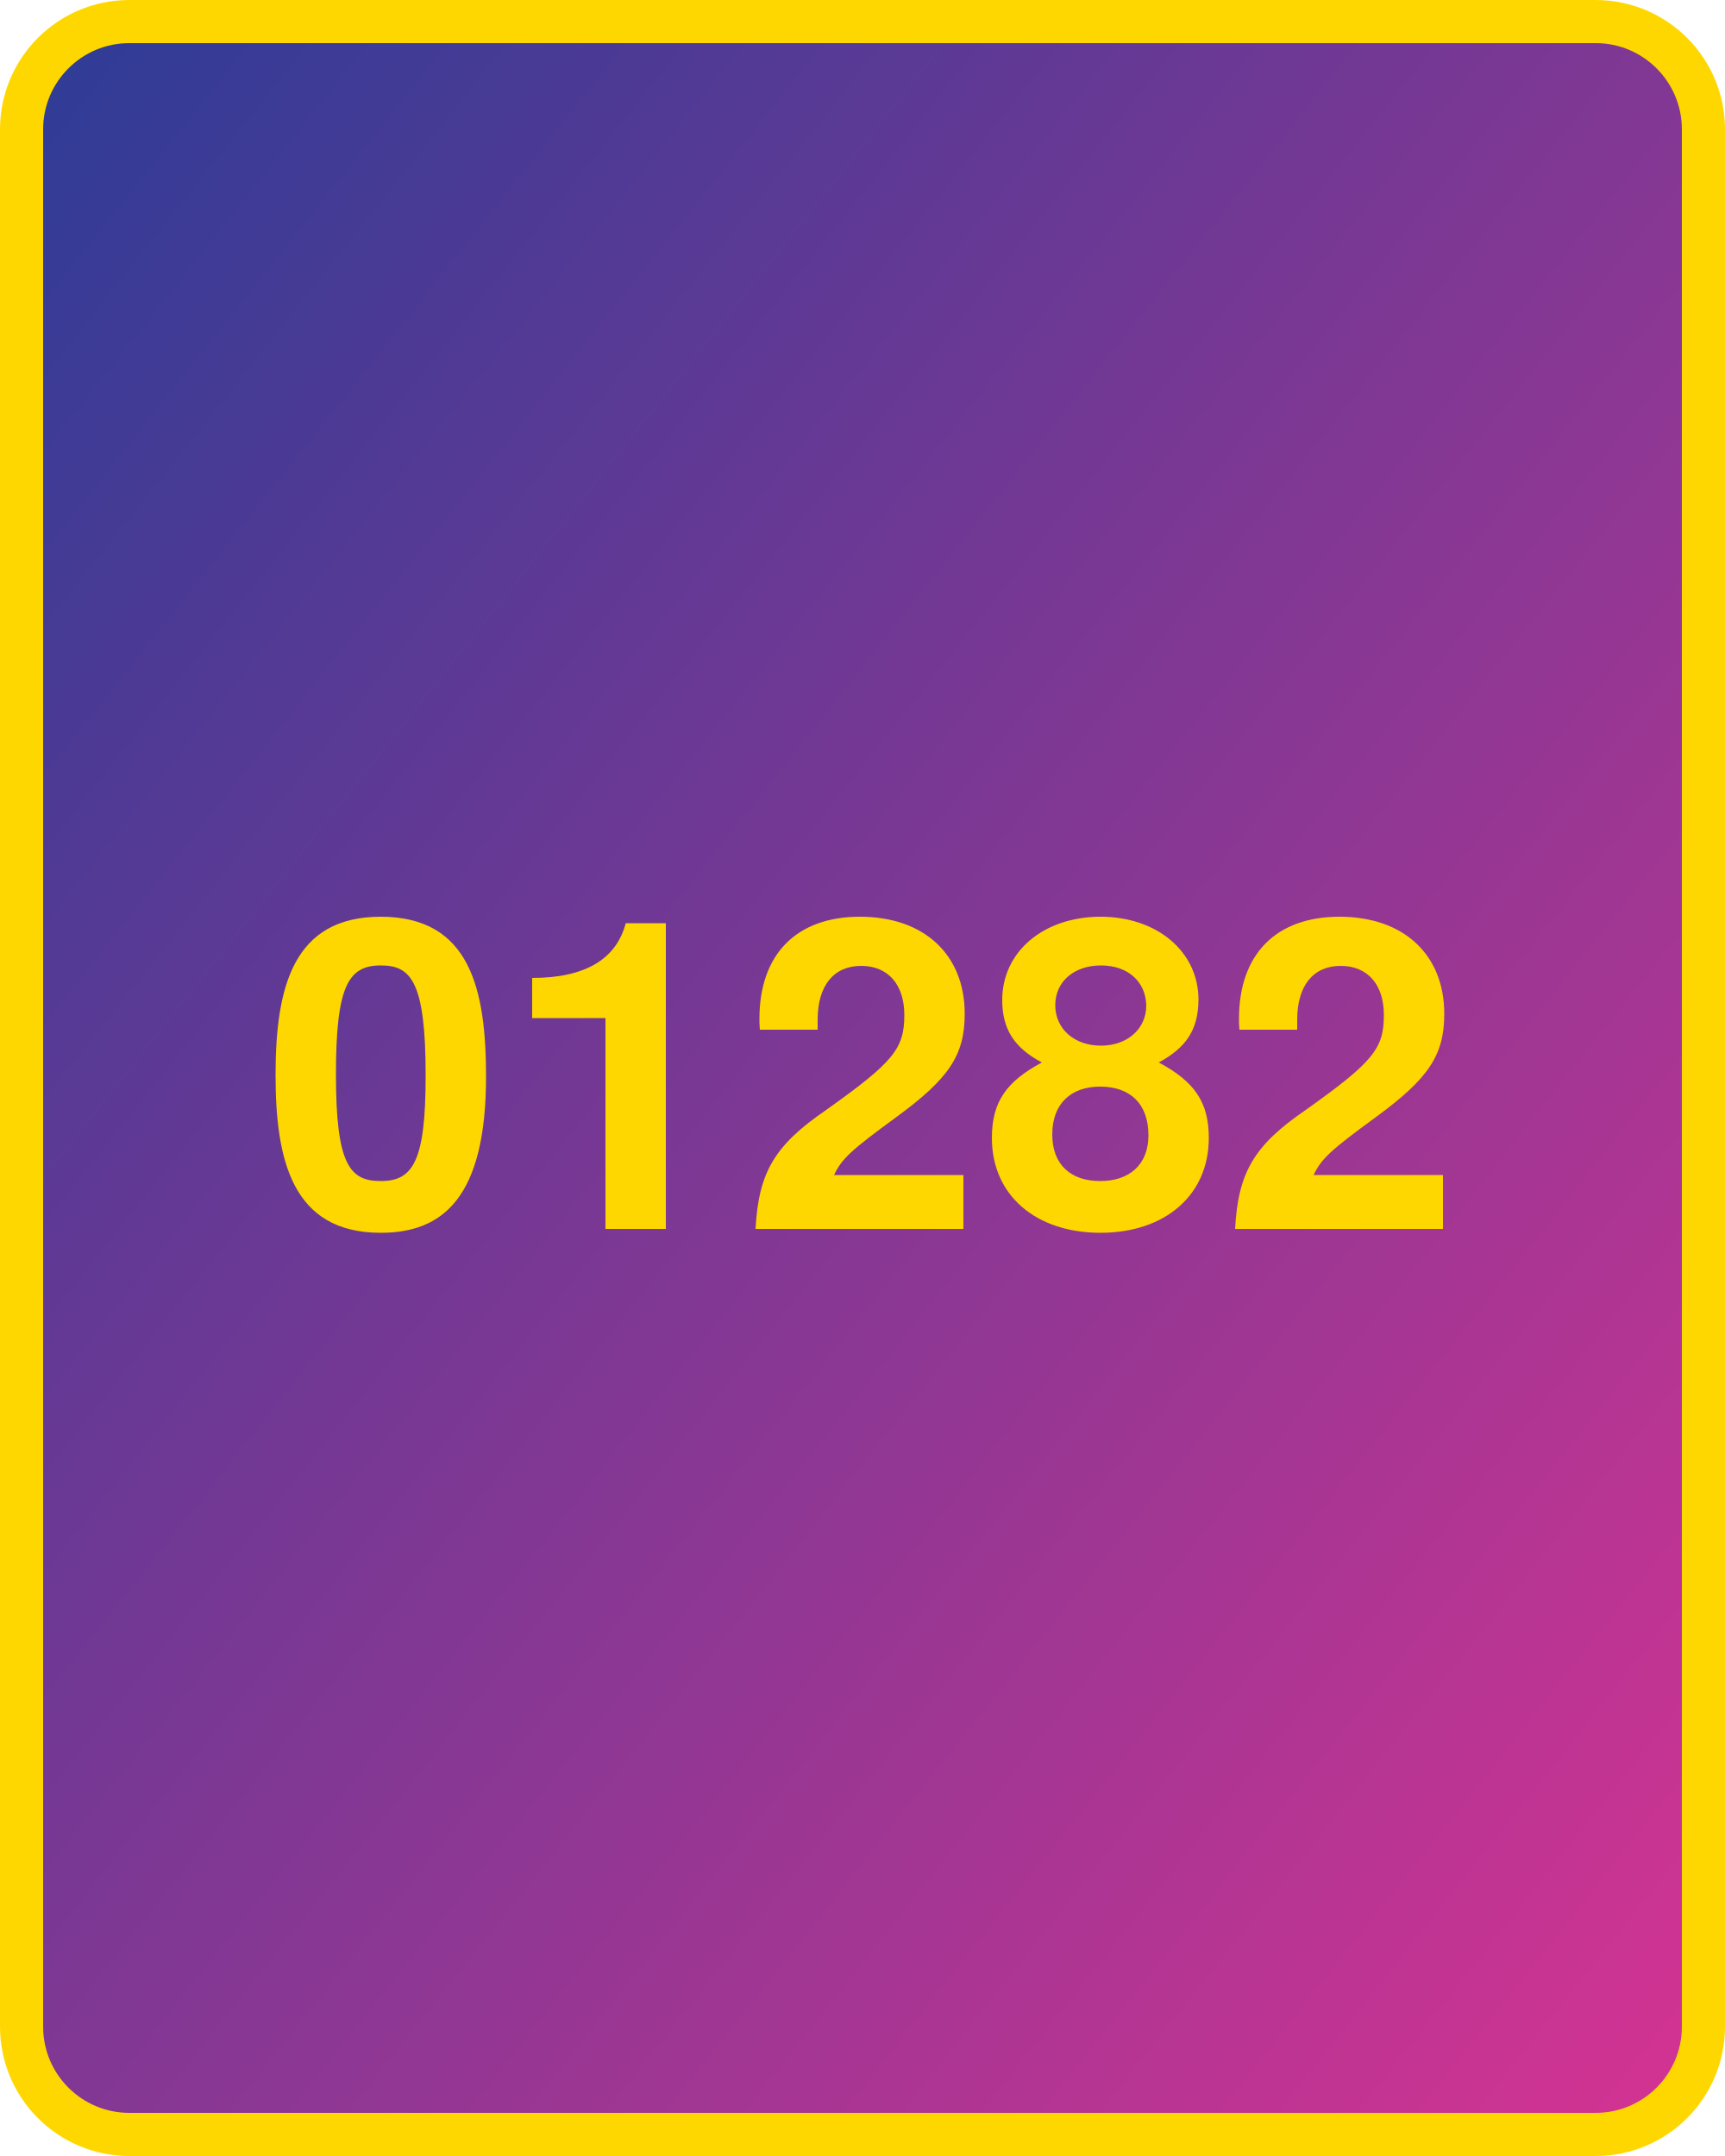
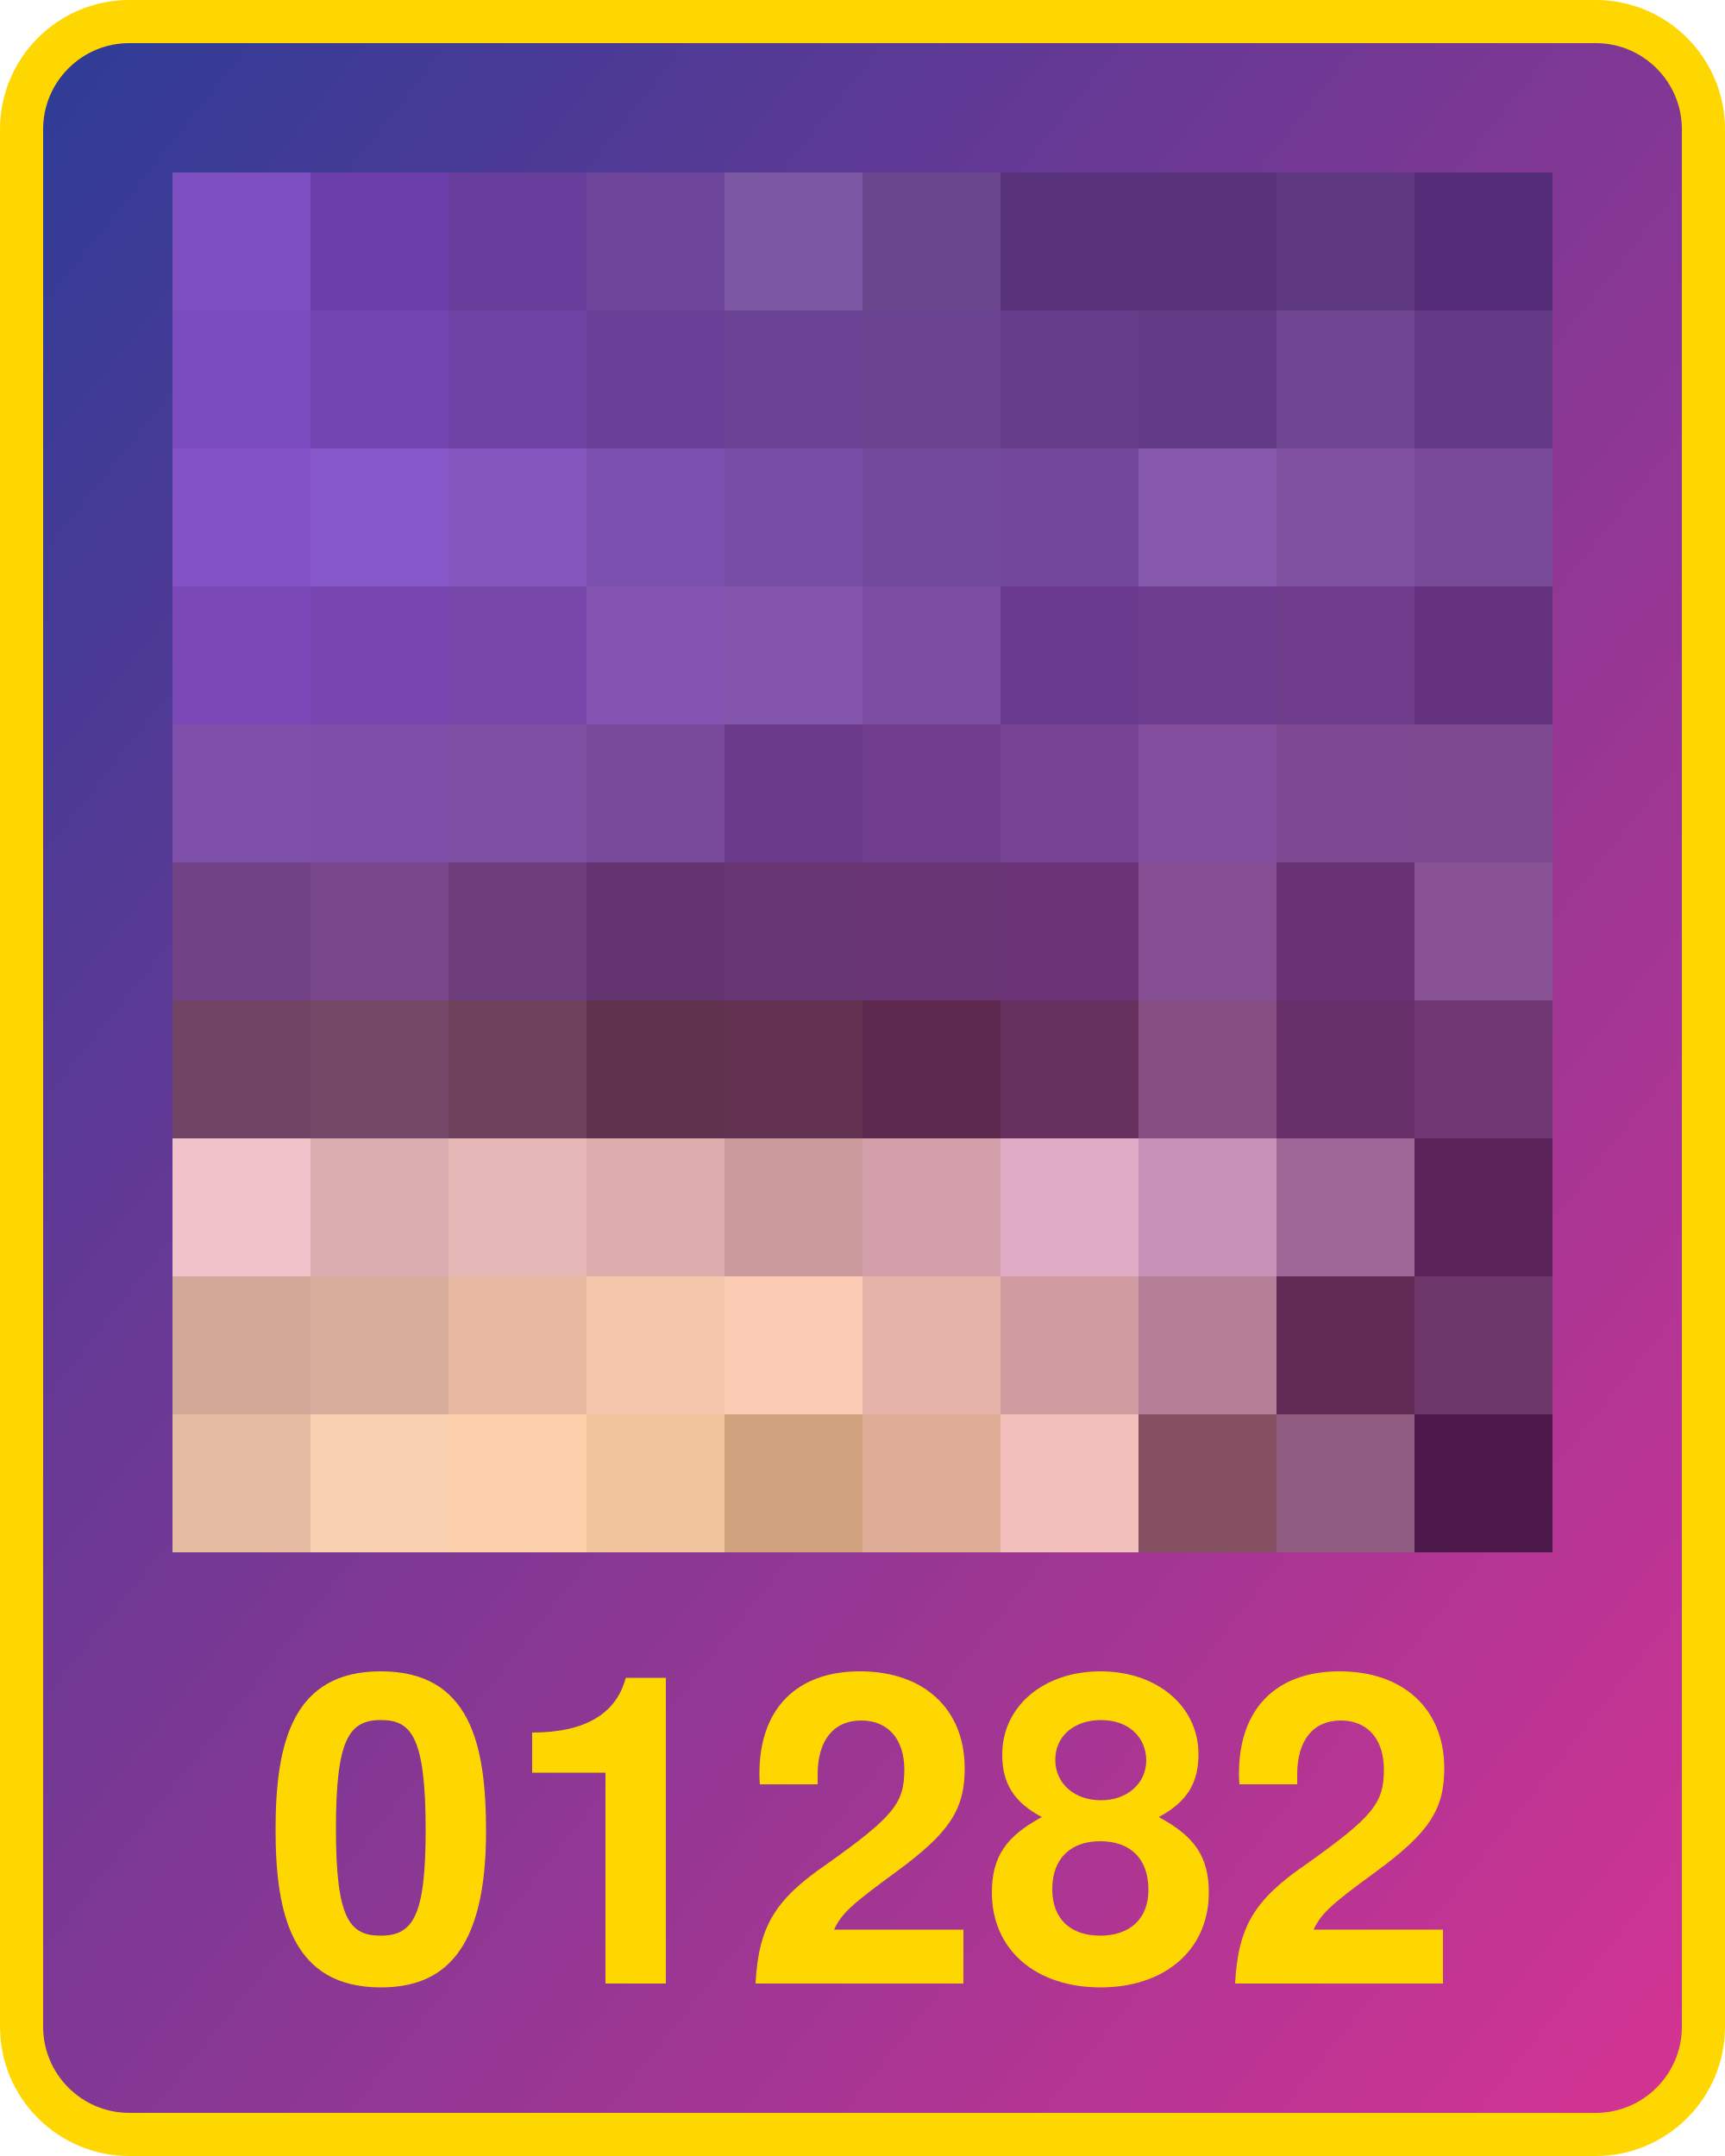
<svg xmlns="http://www.w3.org/2000/svg" width="800" height="1000">
  <defs>
    <linearGradient id="g" x1="0" x2="1" y1="0" y2="1">
      <stop offset="0%" stop-color="#2d3c96" />
      <stop offset="100%" stop-color="#d53392" />
    </linearGradient>
  </defs>
  <rect x="10" y="10" width="780" height="980" fill="url(#g)" rx="50" ry="50" stroke="gold" stroke-width="20" />
-   <text x="400" y="570" width="780" text-anchor="middle" style="font:bold 200px 'Helvetica Neue';fill:gold">01282</text>
+   <text x="400" y="920" width="780" text-anchor="middle" style="font:bold 200px 'Helvetica Neue';fill:gold">01282</text>
+   <g transform="translate(80 80) scale(64)">
+     <rect x="0" y="0" width="1" height="1" fill="#7d4ec0" />
+     <rect x="0" y="1" width="1" height="1" fill="#7b4cbf" />
+     <rect x="0" y="2" width="1" height="1" fill="#8352c7" />
+     <rect x="0" y="3" width="1" height="1" fill="#7a49b7" />
+     <rect x="0" y="4" width="1" height="1" fill="#7f4fac" />
+     <rect x="0" y="5" width="1" height="1" fill="#714286" />
+     <rect x="0" y="6" width="1" height="1" fill="#714365" />
+     <rect x="0" y="7" width="1" height="1" fill="#efc3c9" />
+     <rect x="0" y="8" width="1" height="1" fill="#d2a899" />
+     <rect x="0" y="9" width="1" height="1" fill="#e5bba1" />
+     <rect x="1" y="0" width="1" height="1" fill="#6b3eaa" />
+     <rect x="1" y="1" width="1" height="1" fill="#7345b2" />
+     <rect x="1" y="2" width="1" height="1" fill="#8657c8" />
+     <rect x="1" y="3" width="1" height="1" fill="#7746b1" />
+     <rect x="1" y="4" width="1" height="1" fill="#7d4da7" />
+     <rect x="1" y="5" width="1" height="1" fill="#774789" />
+     <rect x="1" y="6" width="1" height="1" fill="#754868" />
+     <rect x="1" y="7" width="1" height="1" fill="#d9acb0" />
+     <rect x="1" y="8" width="1" height="1" fill="#d8ad9b" />
+     <rect x="1" y="9" width="1" height="1" fill="#fad0b2" />
+     <rect x="2" y="0" width="1" height="1" fill="#673d9c" />
+     <rect x="2" y="1" width="1" height="1" fill="#6e43a5" />
+     <rect x="2" y="2" width="1" height="1" fill="#8355bd" />
+     <rect x="2" y="3" width="1" height="1" fill="#7747aa" />
+     <rect x="2" y="4" width="1" height="1" fill="#7f4fa4" />
+     <rect x="2" y="5" width="1" height="1" fill="#6d3e7b" />
+     <rect x="2" y="6" width="1" height="1" fill="#6e405c" />
+     <rect x="2" y="7" width="1" height="1" fill="#e5b8b7" />
+     <rect x="2" y="8" width="1" height="1" fill="#e5b89f" />
+     <rect x="2" y="9" width="1" height="1" fill="#fbcfaa" />
+     <rect x="3" y="0" width="1" height="1" fill="#6c449a" />
+     <rect x="3" y="1" width="1" height="1" fill="#694098" />
+     <rect x="3" y="2" width="1" height="1" fill="#7c50af" />
+     <rect x="3" y="3" width="1" height="1" fill="#8253b0" />
+     <rect x="3" y="4" width="1" height="1" fill="#79499b" />
+     <rect x="3" y="5" width="1" height="1" fill="#643470" />
+     <rect x="3" y="6" width="1" height="1" fill="#61324d" />
+     <rect x="3" y="7" width="1" height="1" fill="#dcadac" />
+     <rect x="3" y="8" width="1" height="1" fill="#f4c6ac" />
+     <rect x="3" y="9" width="1" height="1" fill="#f1c39c" />
+     <rect x="4" y="0" width="1" height="1" fill="#7c57a4" />
+     <rect x="4" y="1" width="1" height="1" fill="#6a4394" />
+     <rect x="4" y="2" width="1" height="1" fill="#774ca4" />
+     <rect x="4" y="3" width="1" height="1" fill="#8254ac" />
+     <rect x="4" y="4" width="1" height="1" fill="#6a3989" />
+     <rect x="4" y="5" width="1" height="1" fill="#683672" />
+     <rect x="4" y="6" width="1" height="1" fill="#633250" />
+     <rect x="4" y="7" width="1" height="1" fill="#ca999c" />
+     <rect x="4" y="8" width="1" height="1" fill="#fbcbb4" />
+     <rect x="4" y="9" width="1" height="1" fill="#d0a17d" />
+     <rect x="5" y="0" width="1" height="1" fill="#6a468e" />
+     <rect x="5" y="1" width="1" height="1" fill="#69438f" />
+     <rect x="5" y="2" width="1" height="1" fill="#73499d" />
+     <rect x="5" y="3" width="1" height="1" fill="#7c4da3" />
+     <rect x="5" y="4" width="1" height="1" fill="#703e8d" />
+     <rect x="5" y="5" width="1" height="1" fill="#683473" />
+     <rect x="5" y="6" width="1" height="1" fill="#5c284d" />
+     <rect x="5" y="7" width="1" height="1" fill="#d39fab" />
+     <rect x="5" y="8" width="1" height="1" fill="#e4b2a6" />
+     <rect x="5" y="9" width="1" height="1" fill="#dfad95" />
+     <rect x="6" y="0" width="1" height="1" fill="#57327a" />
+     <rect x="6" y="1" width="1" height="1" fill="#643c89" />
+     <rect x="6" y="2" width="1" height="1" fill="#72469a" />
+     <rect x="6" y="3" width="1" height="1" fill="#6a3a8f" />
+     <rect x="6" y="4" width="1" height="1" fill="#774394" />
+     <rect x="6" y="5" width="1" height="1" fill="#6a3477" />
+     <rect x="6" y="6" width="1" height="1" fill="#65305d" />
+     <rect x="6" y="7" width="1" height="1" fill="#dfaac3" />
+     <rect x="6" y="8" width="1" height="1" fill="#cf9ba0" />
+     <rect x="6" y="9" width="1" height="1" fill="#f3bfbb" />
+     <rect x="7" y="0" width="1" height="1" fill="#59327c" />
+     <rect x="7" y="1" width="1" height="1" fill="#623985" />
+     <rect x="7" y="2" width="1" height="1" fill="#8659ac" />
+     <rect x="7" y="3" width="1" height="1" fill="#6e3d90" />
+     <rect x="7" y="4" width="1" height="1" fill="#824d9c" />
+     <rect x="7" y="5" width="1" height="1" fill="#864f93" />
+     <rect x="7" y="6" width="1" height="1" fill="#864e83" />
+     <rect x="7" y="7" width="1" height="1" fill="#c891b7" />
+     <rect x="7" y="8" width="1" height="1" fill="#b57f97" />
+     <rect x="7" y="9" width="1" height="1" fill="#855061" />
+     <rect x="8" y="0" width="1" height="1" fill="#5e3781" />
+     <rect x="8" y="1" width="1" height="1" fill="#704692" />
+     <rect x="8" y="2" width="1" height="1" fill="#7f51a0" />
+     <rect x="8" y="3" width="1" height="1" fill="#6e3c8b" />
+     <rect x="8" y="4" width="1" height="1" fill="#7d4792" />
+     <rect x="8" y="5" width="1" height="1" fill="#693275" />
+     <rect x="8" y="6" width="1" height="1" fill="#68306a" />
+     <rect x="8" y="7" width="1" height="1" fill="#9e6798" />
+     <rect x="8" y="8" width="1" height="1" fill="#612b55" />
+     <rect x="8" y="9" width="1" height="1" fill="#8f5b81" />
+     <rect x="9" y="0" width="1" height="1" fill="#552c78" />
+     <rect x="9" y="1" width="1" height="1" fill="#633985" />
+     <rect x="9" y="2" width="1" height="1" fill="#784997" />
+     <rect x="9" y="3" width="1" height="1" fill="#65327f" />
+     <rect x="9" y="4" width="1" height="1" fill="#7e4991" />
+     <rect x="9" y="5" width="1" height="1" fill="#885194" />
+     <rect x="9" y="6" width="1" height="1" fill="#6f3673" />
+     <rect x="9" y="7" width="1" height="1" fill="#5a2259" />
+     <rect x="9" y="8" width="1" height="1" fill="#6d376b" />
+     <rect x="9" y="9" width="1" height="1" fill="#4d194a" />
+   </g>
</svg>
